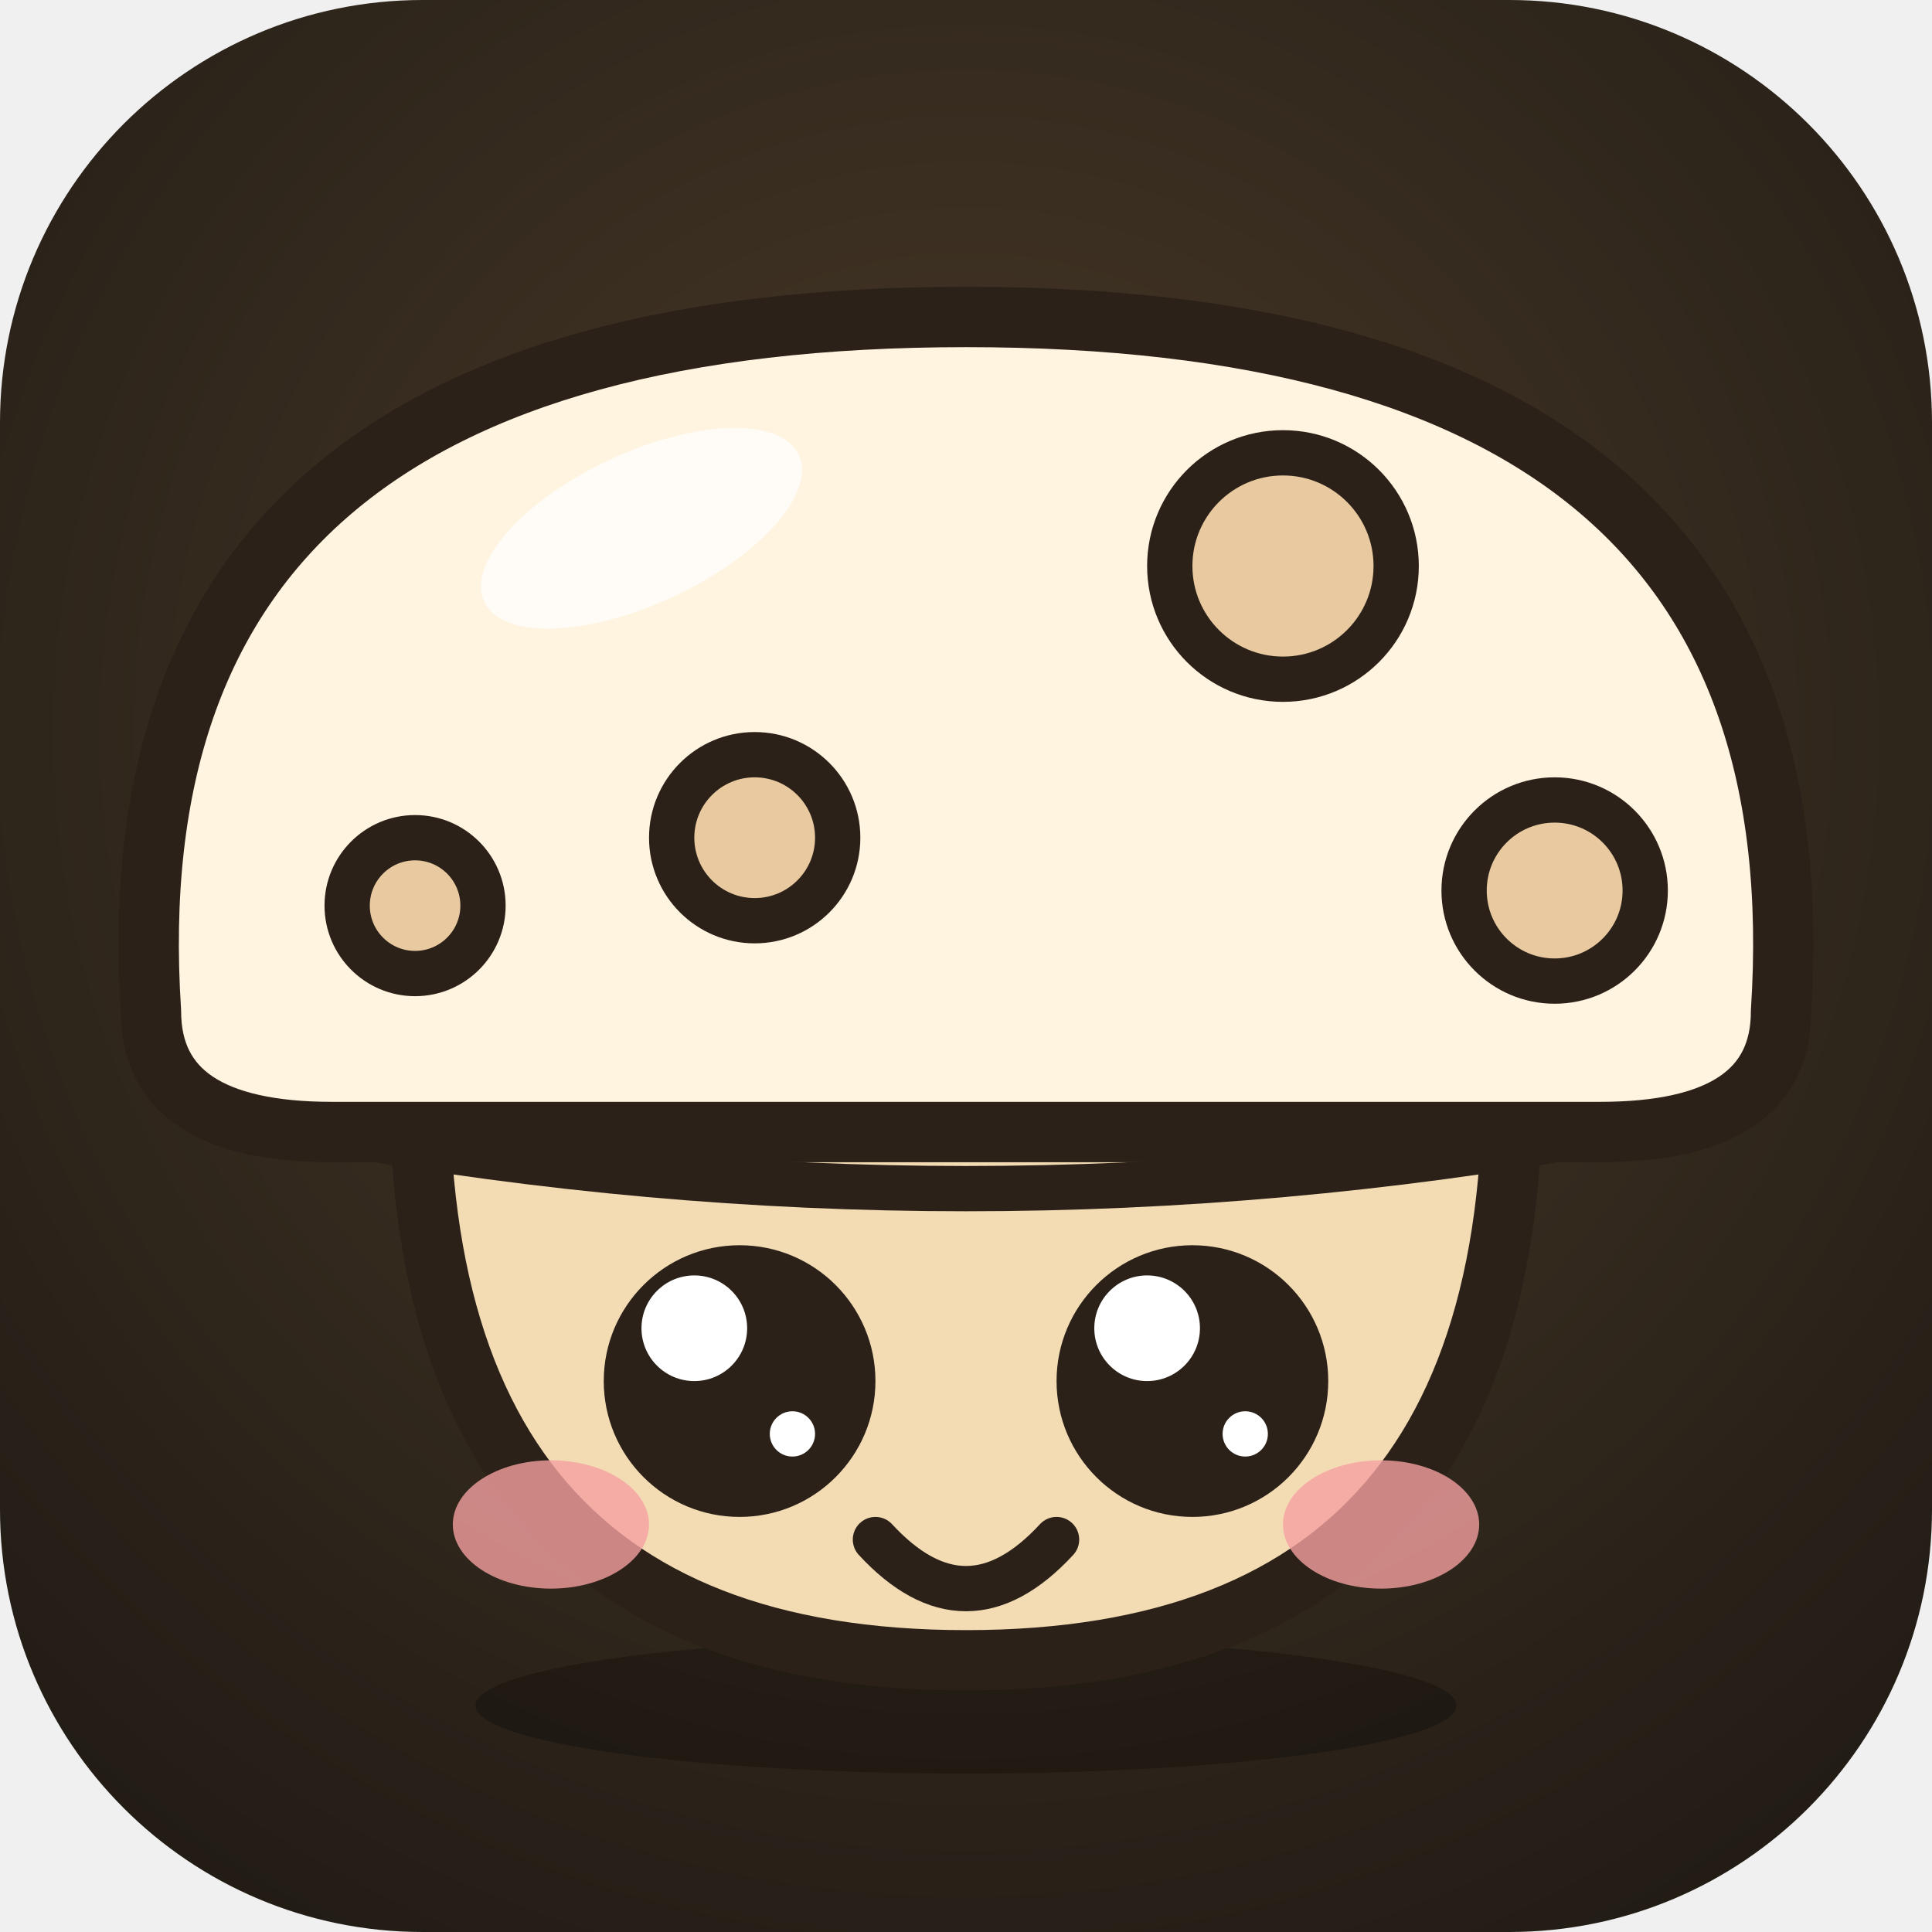
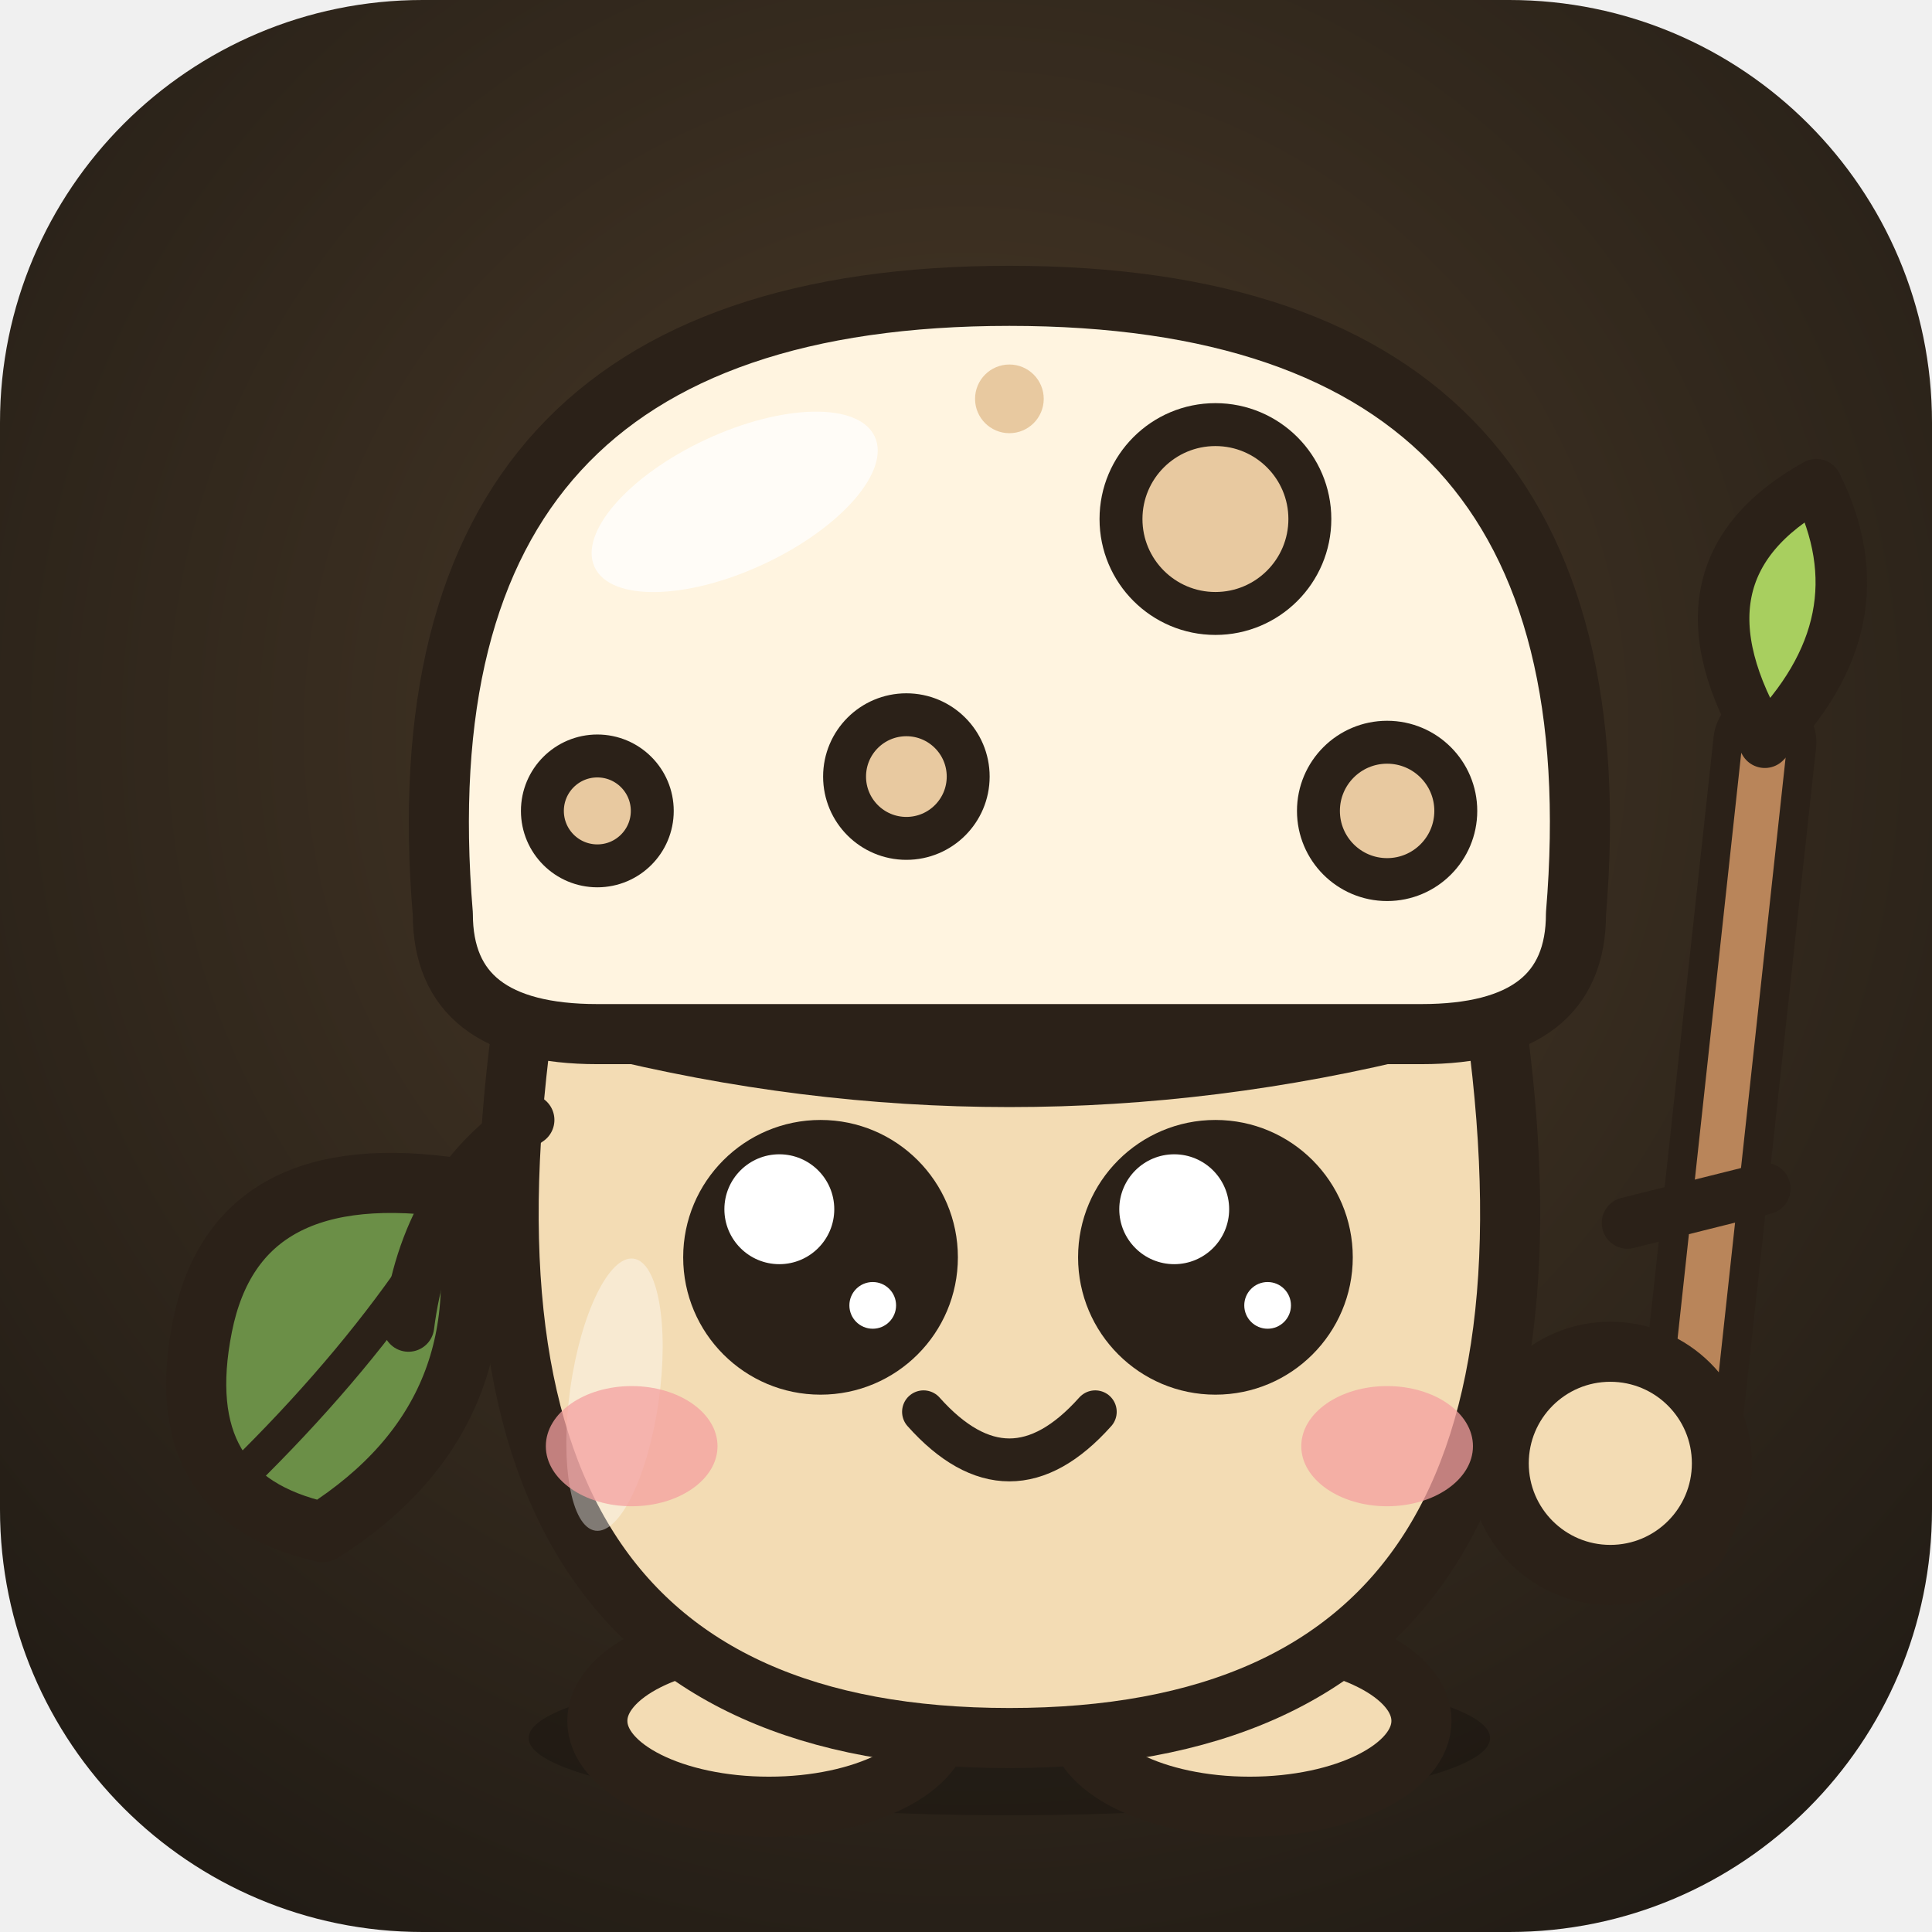
<svg xmlns="http://www.w3.org/2000/svg" viewBox="0 0 512 512">
  <defs>
    <radialGradient id="g" cx="50%" cy="38%" r="75%">
      <stop offset="0" stop-color="#4a3a28" />
      <stop offset="1" stop-color="#1f1a14" />
    </radialGradient>
  </defs>
  <rect width="512" height="512" rx="112" fill="url(#g)" />
-   <g stroke="#2b2118" stroke-width="16" stroke-linejoin="round" stroke-linecap="round">
-     <ellipse cx="256" cy="452" rx="130" ry="18" fill="#000" opacity=".25" stroke="none" />
-     <path d="M112 262 Q100 440 256 440 Q412 440 400 262Z" fill="#f3dcb4" />
-     <path d="M40 268 Q28 84 256 84 Q484 84 472 268 Q472 300 424 300 L88 300 Q40 300 40 268Z" fill="#fff4e0" />
-     <path d="M88 300 Q256 330 424 300" fill="none" stroke-width="12" />
-     <circle cx="340" cy="150" r="30" fill="#e8c9a0" stroke-width="12" />
-     <circle cx="412" cy="236" r="24" fill="#e8c9a0" stroke-width="12" />
-     <circle cx="200" cy="222" r="22" fill="#e8c9a0" stroke-width="12" />
-     <circle cx="110" cy="240" r="18" fill="#e8c9a0" stroke-width="12" />
-     <ellipse cx="170" cy="140" rx="46" ry="20" fill="#fff" opacity=".75" stroke="none" transform="rotate(-25 170 140)" />
-     <g stroke="none">
-       <circle cx="196" cy="366" r="36" fill="#2b2118" />
-       <circle cx="316" cy="366" r="36" fill="#2b2118" />
-       <circle cx="184" cy="352" r="14" fill="#fff" />
-       <circle cx="304" cy="352" r="14" fill="#fff" />
-       <circle cx="210" cy="380" r="6" fill="#fff" />
-       <circle cx="330" cy="380" r="6" fill="#fff" />
-       <ellipse cx="146" cy="404" rx="26" ry="17" fill="#f4a0a0" opacity=".8" />
-       <ellipse cx="366" cy="404" rx="26" ry="17" fill="#f4a0a0" opacity=".8" />
+   <g transform="translate(40 42) scale(4.55)">
+     <g stroke="#2b2118" stroke-width="3.5" stroke-linejoin="round" stroke-linecap="round">
+       <ellipse cx="50" cy="92" rx="28" ry="4.5" fill="#000" opacity="0.2" stroke="none" />
+       <ellipse cx="36" cy="91" rx="10" ry="5" fill="#f3dcb4" />
+       <ellipse cx="64" cy="91" rx="10" ry="5" fill="#f3dcb4" />
+       <path d="M89 80 L94 34" fill="none" stroke-width="6" stroke="#2b2118" />
+       <path d="M89 80 L94 34" fill="none" stroke-width="2.6" stroke="#b9855a" />
+       <path d="M94 34 q7 -7 3 -15 q-9 5 -3 15z" fill="#a8cf5f" stroke-width="3" />
+       <path d="M86 62 l8 -2" fill="none" stroke-width="3" />
+       <path d="M3 68 q2 -10 15 -8 q3 13 -8 20 q-9 -2 -7 -12z" fill="#6b8f47" />
+       <path d="M6 76 q6 -6 10 -12" fill="none" stroke-width="2" />
+       <path d="M22 48 Q15 92 50 92 Q85 92 78 48Z" fill="#f3dcb4" />
+       <ellipse cx="27" cy="72" rx="2.6" ry="8" fill="#fff" opacity="0.4" transform="rotate(8 27 72)" stroke="none" />
+       <path d="M22 56 Q16 60 15 68" fill="none" stroke-width="3" />
+       <circle cx="85" cy="76" r="6.5" fill="#f3dcb4" />
+       <g stroke="none">
+         <circle cx="39" cy="64" r="8" fill="#2b2118" />
+         <circle cx="36.6" cy="61.2" r="3.2" fill="#fff" />
+         <circle cx="42.04" cy="66.8" r="1.36" fill="#fff" />
+       </g>
+       <g stroke="none">
+         <circle cx="62" cy="64" r="8" fill="#2b2118" />
+         <circle cx="59.6" cy="61.2" r="3.2" fill="#fff" />
+         <circle cx="65.04" cy="66.8" r="1.36" fill="#fff" />
+       </g>
+       <ellipse cx="28" cy="75" rx="5" ry="3.5" fill="#f4a0a0" opacity="0.75" stroke="none" />
+       <ellipse cx="72" cy="75" rx="5" ry="3.5" fill="#f4a0a0" opacity="0.75" stroke="none" />
+       <path d="M45 73 Q50 78.6 55 73" fill="none" stroke-width="2.5" />
+       <path d="M17 44 Q14 8 50 8 Q86 8 83 44 Q83 51 74 51 L26 51 Q17 51 17 44Z" fill="#fff4e0" />
+       <path d="M26 51 Q50 57 74 51" fill="none" stroke-width="2.5" />
+       <ellipse cx="34" cy="20" rx="9" ry="4" fill="#fff" opacity="0.75" transform="rotate(-25 34 20)" stroke="none" />
+       <circle cx="62" cy="21" r="5.5" fill="#e8c9a0" stroke-width="2.5" />
+       <circle cx="72" cy="38" r="4" fill="#e8c9a0" stroke-width="2.5" />
+       <circle cx="44" cy="36" r="3.6" fill="#e8c9a0" stroke-width="2.5" />
+       <circle cx="26" cy="38" r="3.2" fill="#e8c9a0" stroke-width="2.5" />
+       <circle cx="50" cy="14" r="2" fill="#e8c9a0" opacity="1" stroke="none" />
    </g>
-     <path d="M232 408 Q256 434 280 408" fill="none" stroke-width="12" />
  </g>
</svg>
